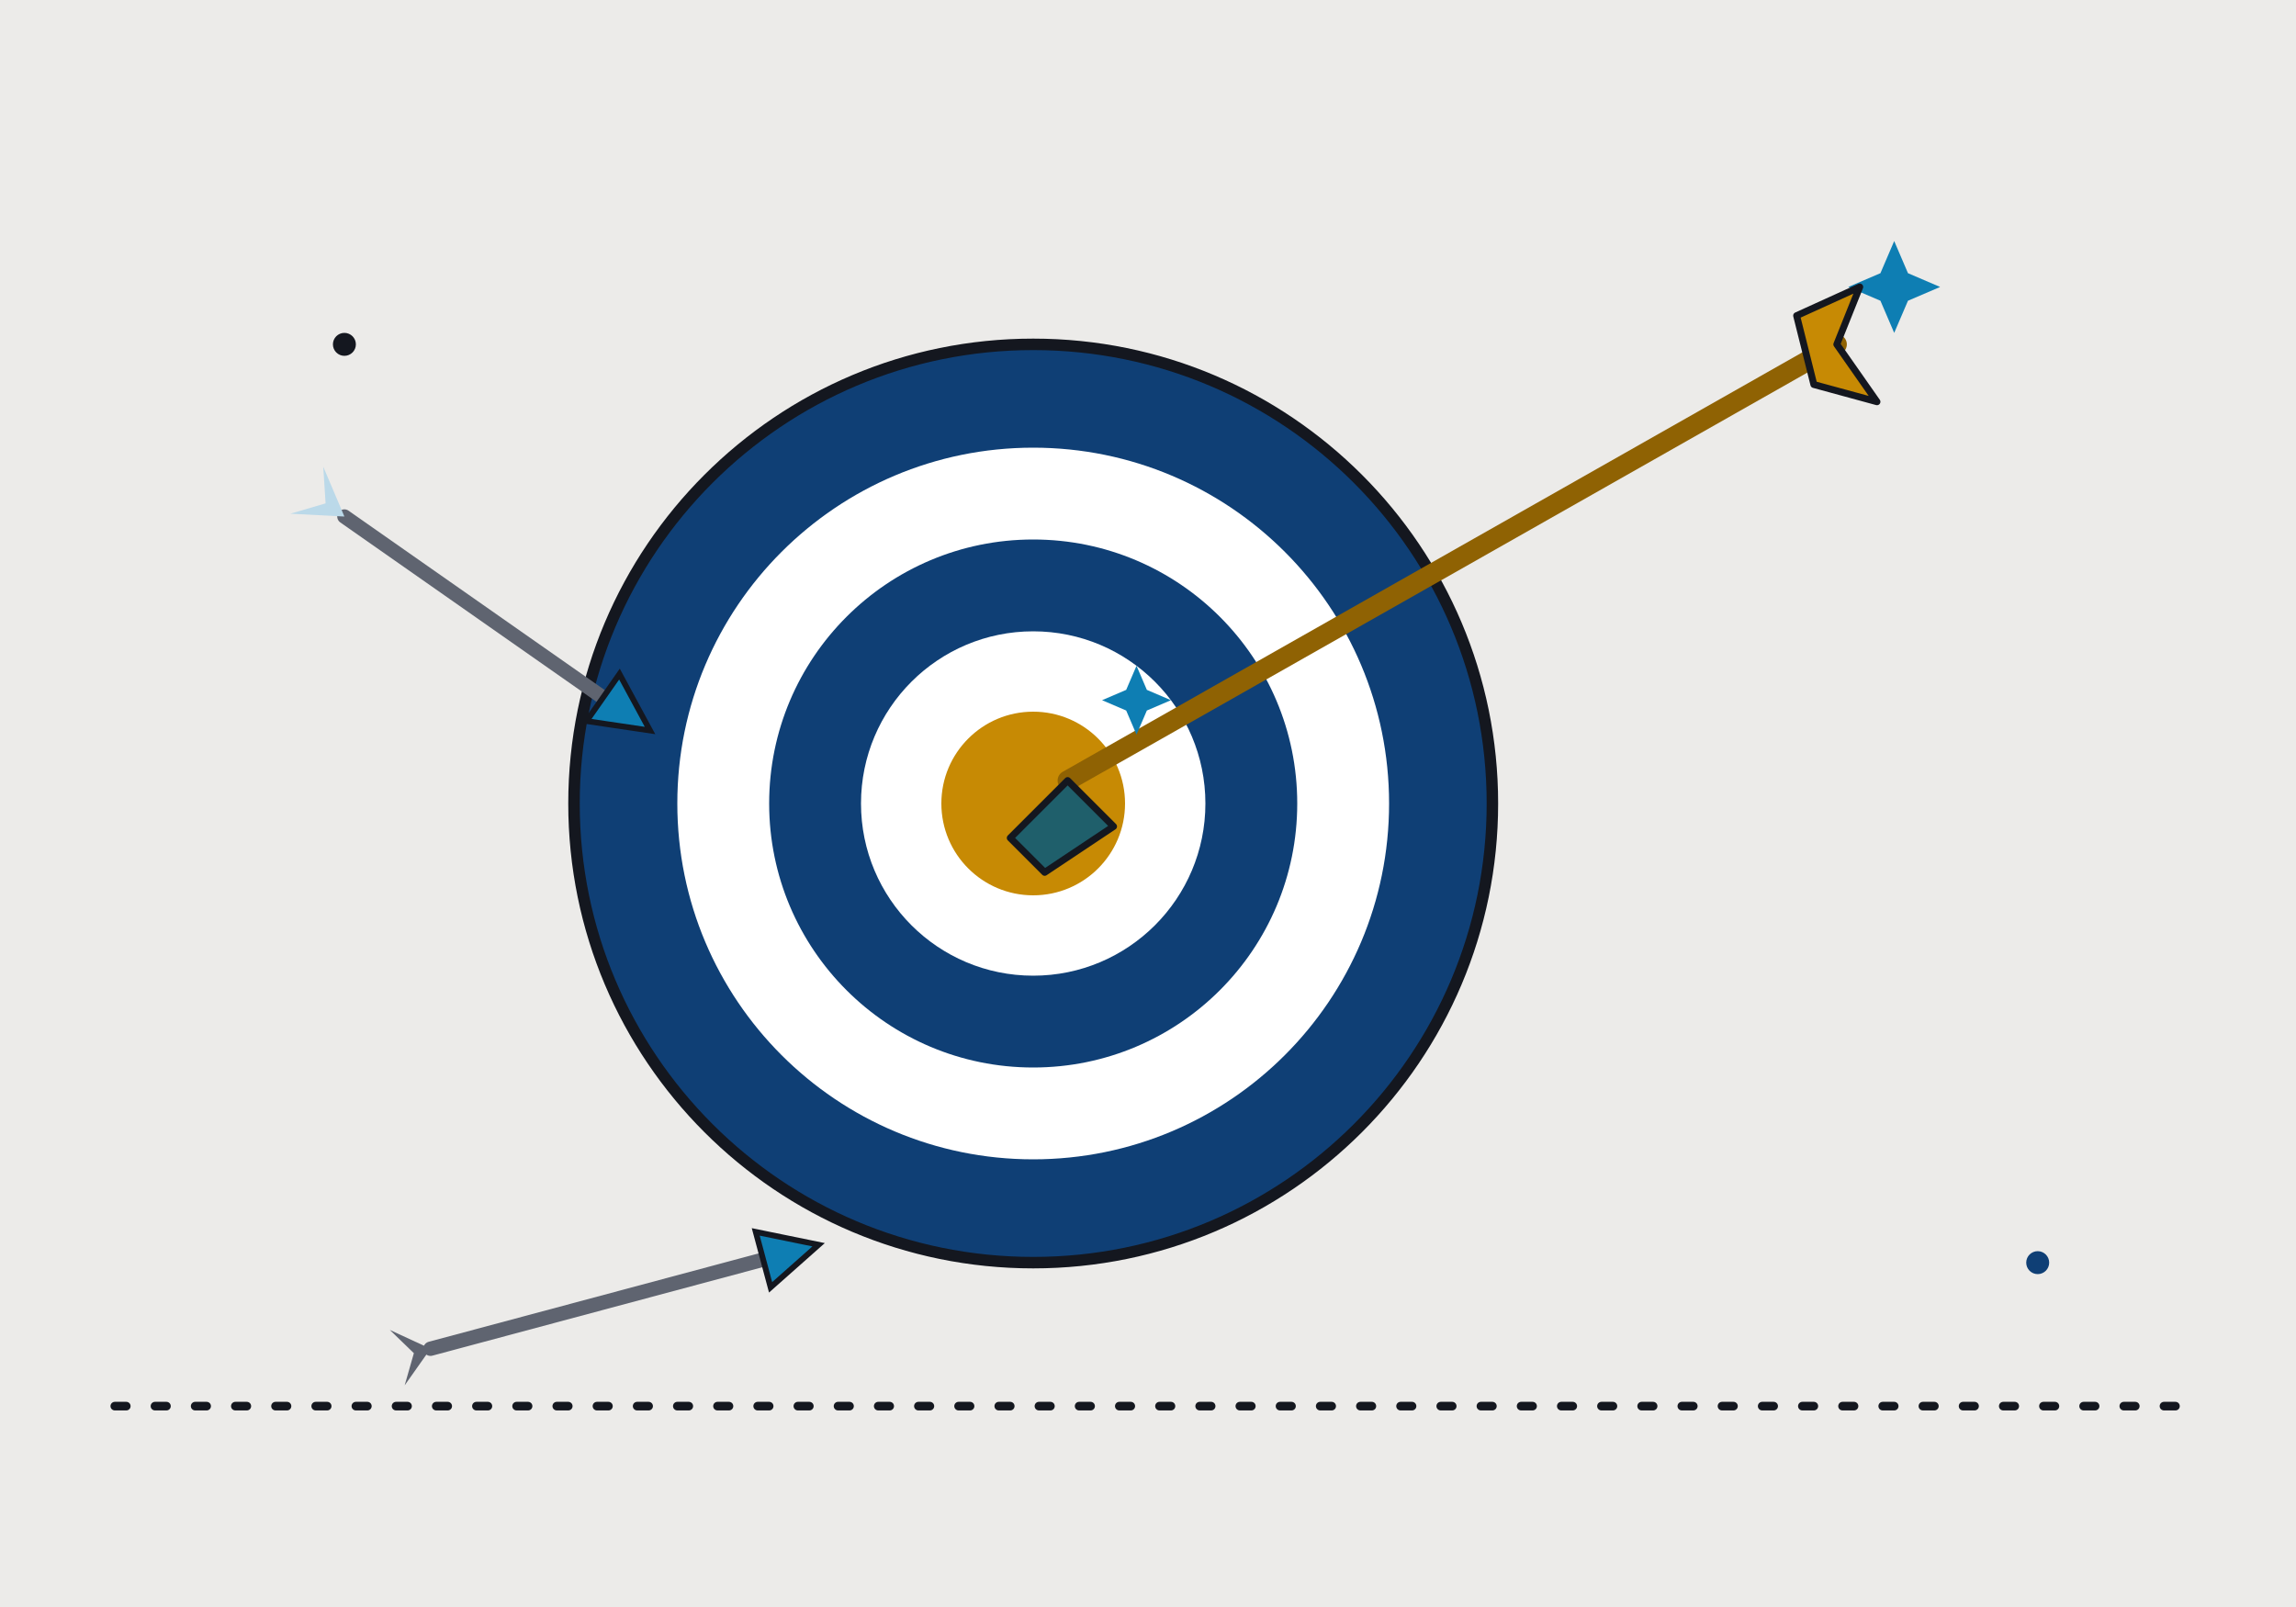
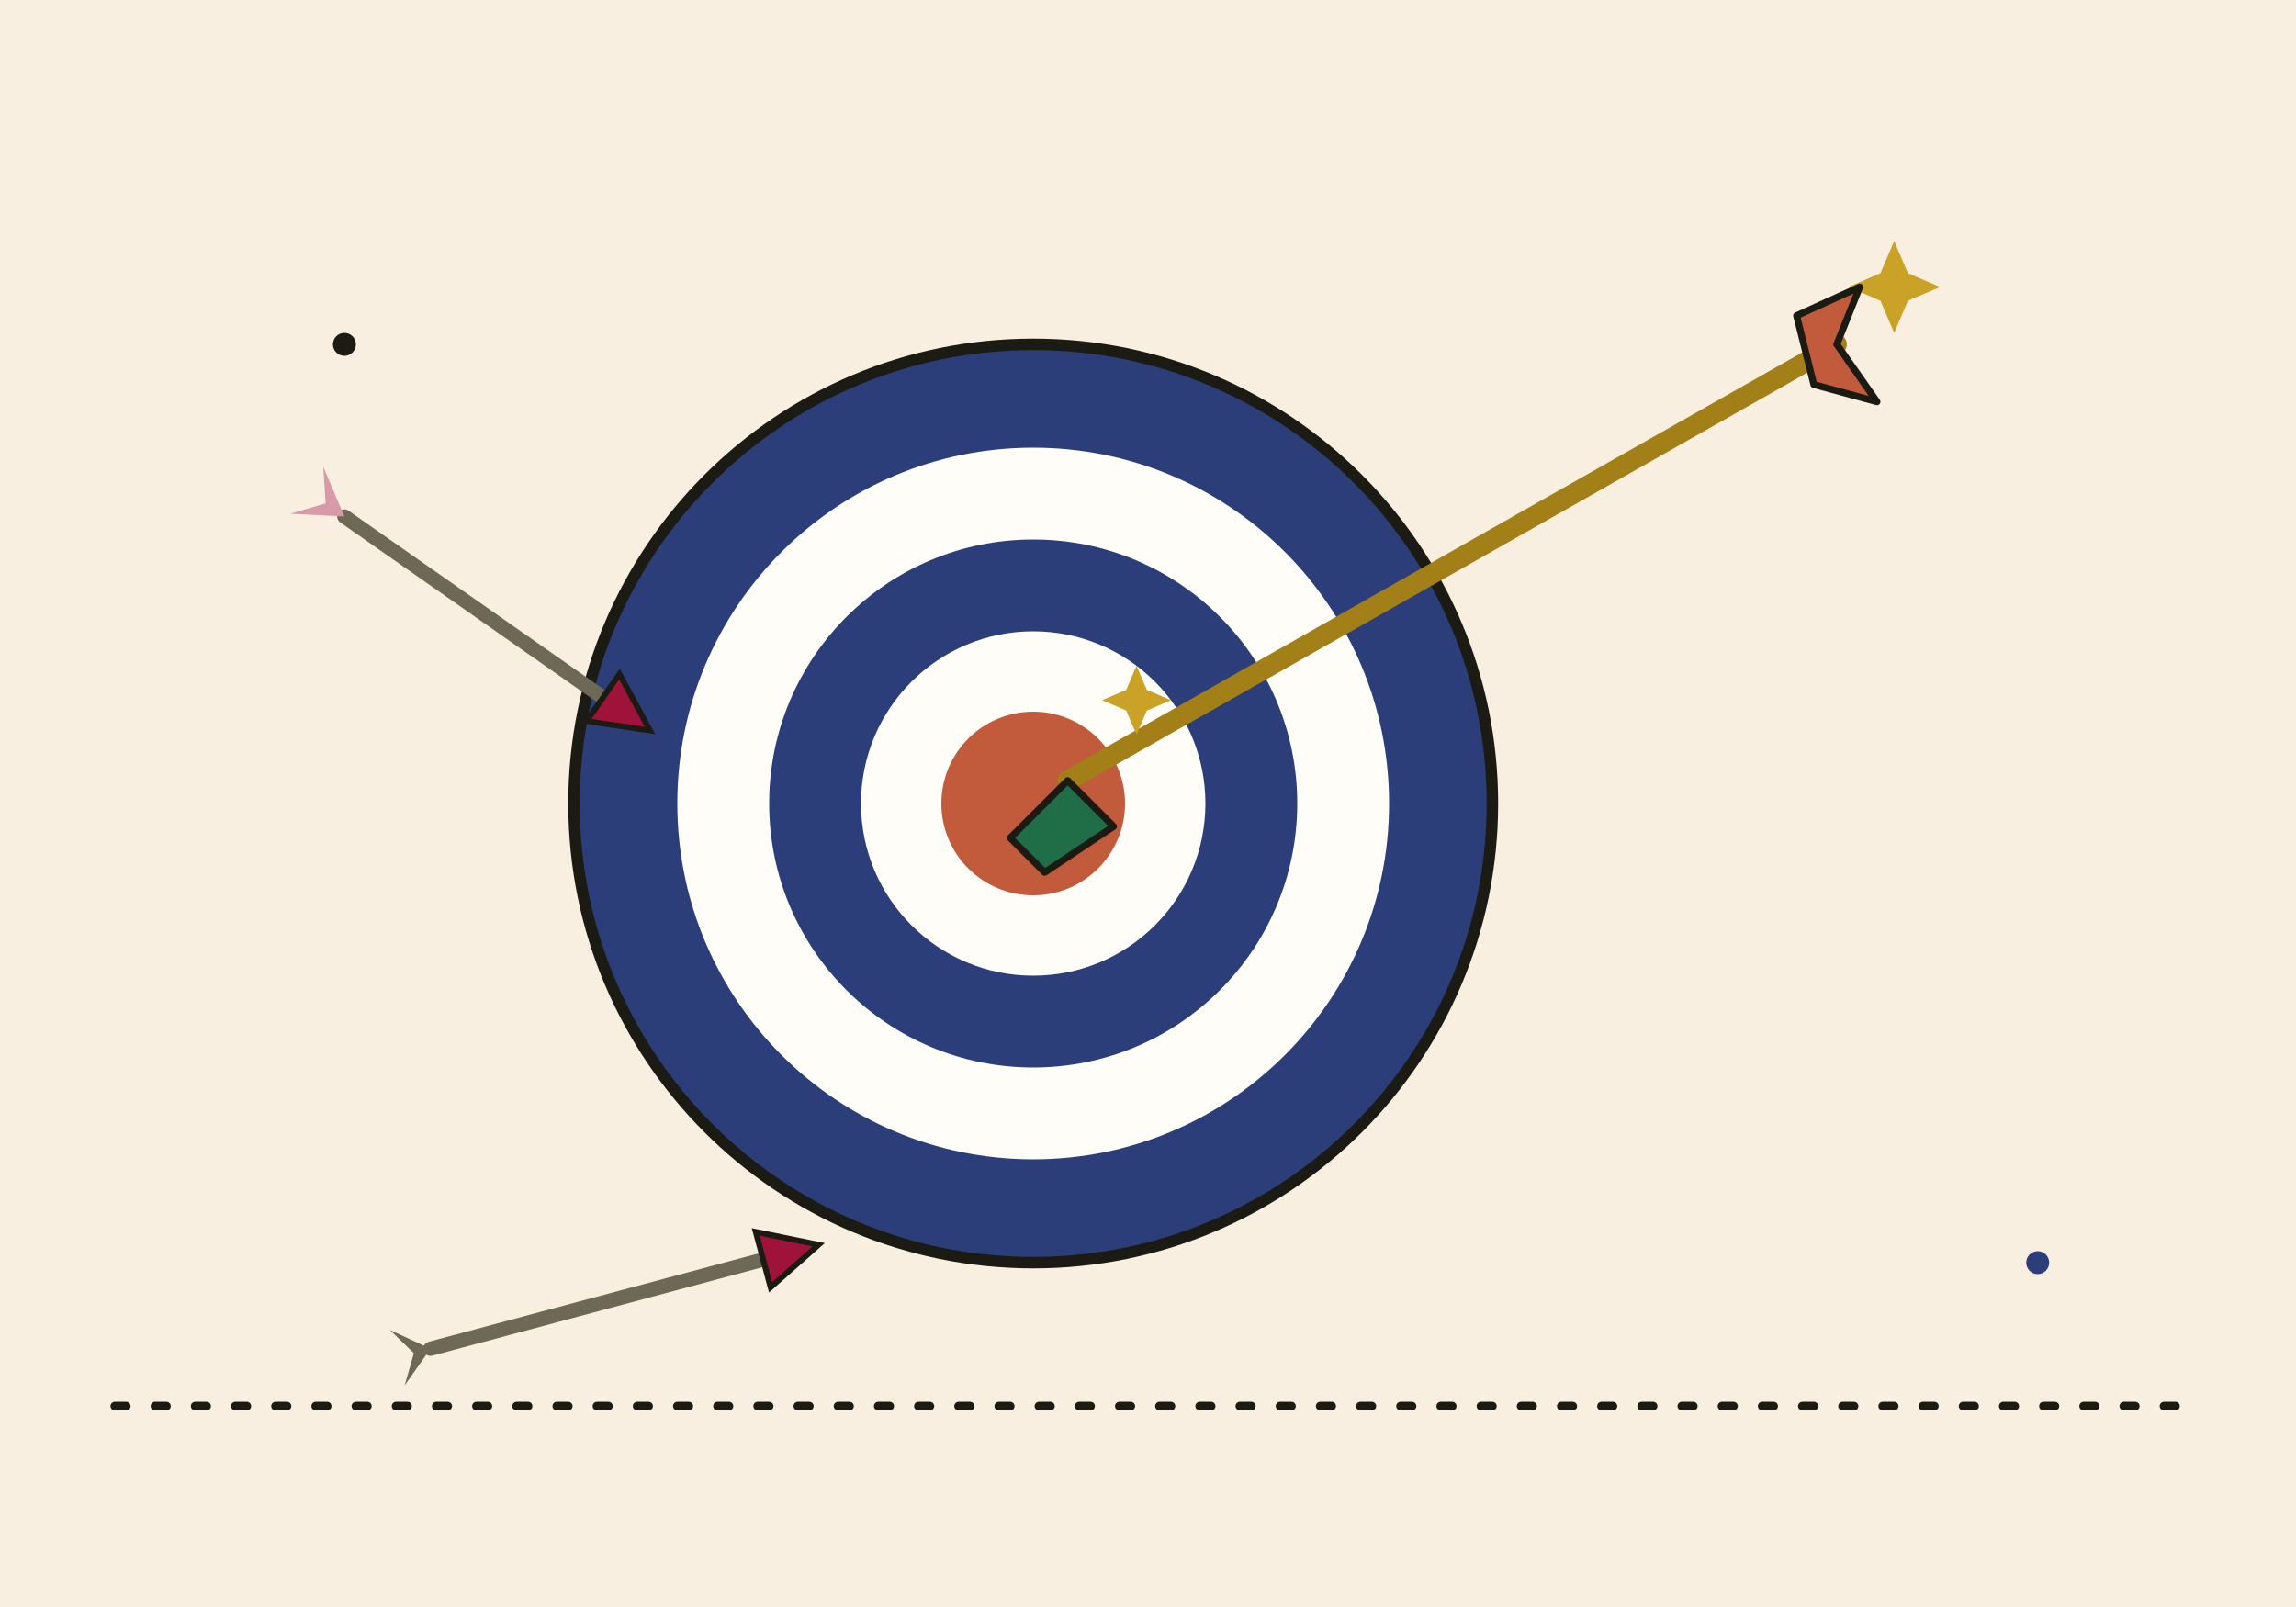
<svg xmlns="http://www.w3.org/2000/svg" viewBox="0 0 400 280" width="400" height="280">
-   <rect width="400" height="280" fill="#ECEBE9" />
-   <path d="M330 42 L332.4 47.6 L338 50 L332.4 52.4 L330 58 L327.6 52.4 L322 50 L327.6 47.6 Z" fill="#0E7EB3" />
-   <circle cx="60" cy="60" r="2" fill="#14171F" />
-   <circle cx="355" cy="220" r="2" fill="#0F3F75" />
-   <circle cx="180" cy="140" r="80" fill="#0F3F75" />
-   <circle cx="180" cy="140" r="62" fill="#FFFFFF" />
-   <circle cx="180" cy="140" r="46" fill="#0F3F75" />
-   <circle cx="180" cy="140" r="30" fill="#FFFFFF" />
-   <circle cx="180" cy="140" r="16" fill="#C78A04" />
-   <circle cx="180" cy="140" r="80" fill="none" stroke="#14171F" stroke-width="2" />
-   <line x1="186" y1="136" x2="320" y2="60" stroke="#8F6203" stroke-width="3.5" stroke-linecap="round" />
-   <path d="M313 55 L324 50 L320 60 L327 70 L316 67 Z" fill="#C78A04" stroke="#14171F" stroke-width="1.2" stroke-linejoin="round" />
-   <path d="M186 136 L176 146 L182 152 L194 144 Z" fill="#1F5F6B" stroke="#14171F" stroke-width="1.2" stroke-linejoin="round" />
+   <rect width="400" height="280" fill="#F8EFE0" />
+   <path d="M330 42 L332.4 47.6 L338 50 L332.4 52.4 L330 58 L327.6 52.4 L322 50 L327.6 47.6 Z" fill="#C9A227" />
+   <circle cx="60" cy="60" r="2" fill="#1B1B14" />
+   <circle cx="355" cy="220" r="2" fill="#2C3E7A" />
+   <circle cx="180" cy="140" r="80" fill="#2C3E7A" />
+   <circle cx="180" cy="140" r="62" fill="#FFFDF8" />
+   <circle cx="180" cy="140" r="46" fill="#2C3E7A" />
+   <circle cx="180" cy="140" r="30" fill="#FFFDF8" />
+   <circle cx="180" cy="140" r="16" fill="#C25A3C" />
+   <circle cx="180" cy="140" r="80" fill="none" stroke="#1B1B14" stroke-width="2" />
+   <line x1="186" y1="136" x2="320" y2="60" stroke="#A37F18" stroke-width="3.5" stroke-linecap="round" />
+   <path d="M313 55 L324 50 L320 60 L327 70 L316 67 Z" fill="#C25A3C" stroke="#1B1B14" stroke-width="1.2" stroke-linejoin="round" />
+   <path d="M186 136 L176 146 L182 152 L194 144 Z" fill="#1F6E48" stroke="#1B1B14" stroke-width="1.2" stroke-linejoin="round" />
  <g transform="translate(75 235) rotate(-15)">
-     <line x1="0" y1="0" x2="60" y2="0" stroke="#5F6470" stroke-width="2.5" stroke-linecap="round" />
-     <path d="M60 -5 L70 0 L60 5 Z" fill="#0E7EB3" stroke="#14171F" stroke-width="1" />
-     <path d="M0 0 L-6 -5 L-3 0 L-6 5 Z" fill="#5F6470" />
+     <line x1="0" y1="0" x2="60" y2="0" stroke="#6E6856" stroke-width="2.5" stroke-linecap="round" />
+     <path d="M60 -5 L70 0 L60 5 Z" fill="#9F1239" stroke="#1B1B14" stroke-width="1" />
+     <path d="M0 0 L-6 -5 L-3 0 L-6 5 Z" fill="#6E6856" />
  </g>
  <g transform="translate(60 90) rotate(35)">
-     <line x1="0" y1="0" x2="55" y2="0" stroke="#5F6470" stroke-width="2.5" stroke-linecap="round" />
-     <path d="M55 -5 L65 0 L55 5 Z" fill="#0E7EB3" stroke="#14171F" stroke-width="1" />
-     <path d="M0 0 L-8 -5 L-4 0 L-8 5 Z" fill="#BBD9E9" />
+     <line x1="0" y1="0" x2="55" y2="0" stroke="#6E6856" stroke-width="2.5" stroke-linecap="round" />
+     <path d="M55 -5 L65 0 L55 5 Z" fill="#9F1239" stroke="#1B1B14" stroke-width="1" />
+     <path d="M0 0 L-8 -5 L-4 0 L-8 5 Z" fill="#D89AA8" />
  </g>
-   <line x1="20" y1="245" x2="380" y2="245" stroke="#14171F" stroke-width="1.5" stroke-linecap="round" stroke-dasharray="2 5" />
-   <path d="M198 116 L199.8 120.2 L204 122 L199.8 123.8 L198 128 L196.2 123.8 L192 122 L196.2 120.2 Z" fill="#0E7EB3" />
+   <line x1="20" y1="245" x2="380" y2="245" stroke="#1B1B14" stroke-width="1.5" stroke-linecap="round" stroke-dasharray="2 5" />
+   <path d="M198 116 L199.8 120.2 L204 122 L199.8 123.8 L198 128 L196.2 123.8 L192 122 L196.2 120.2 Z" fill="#C9A227" />
</svg>
